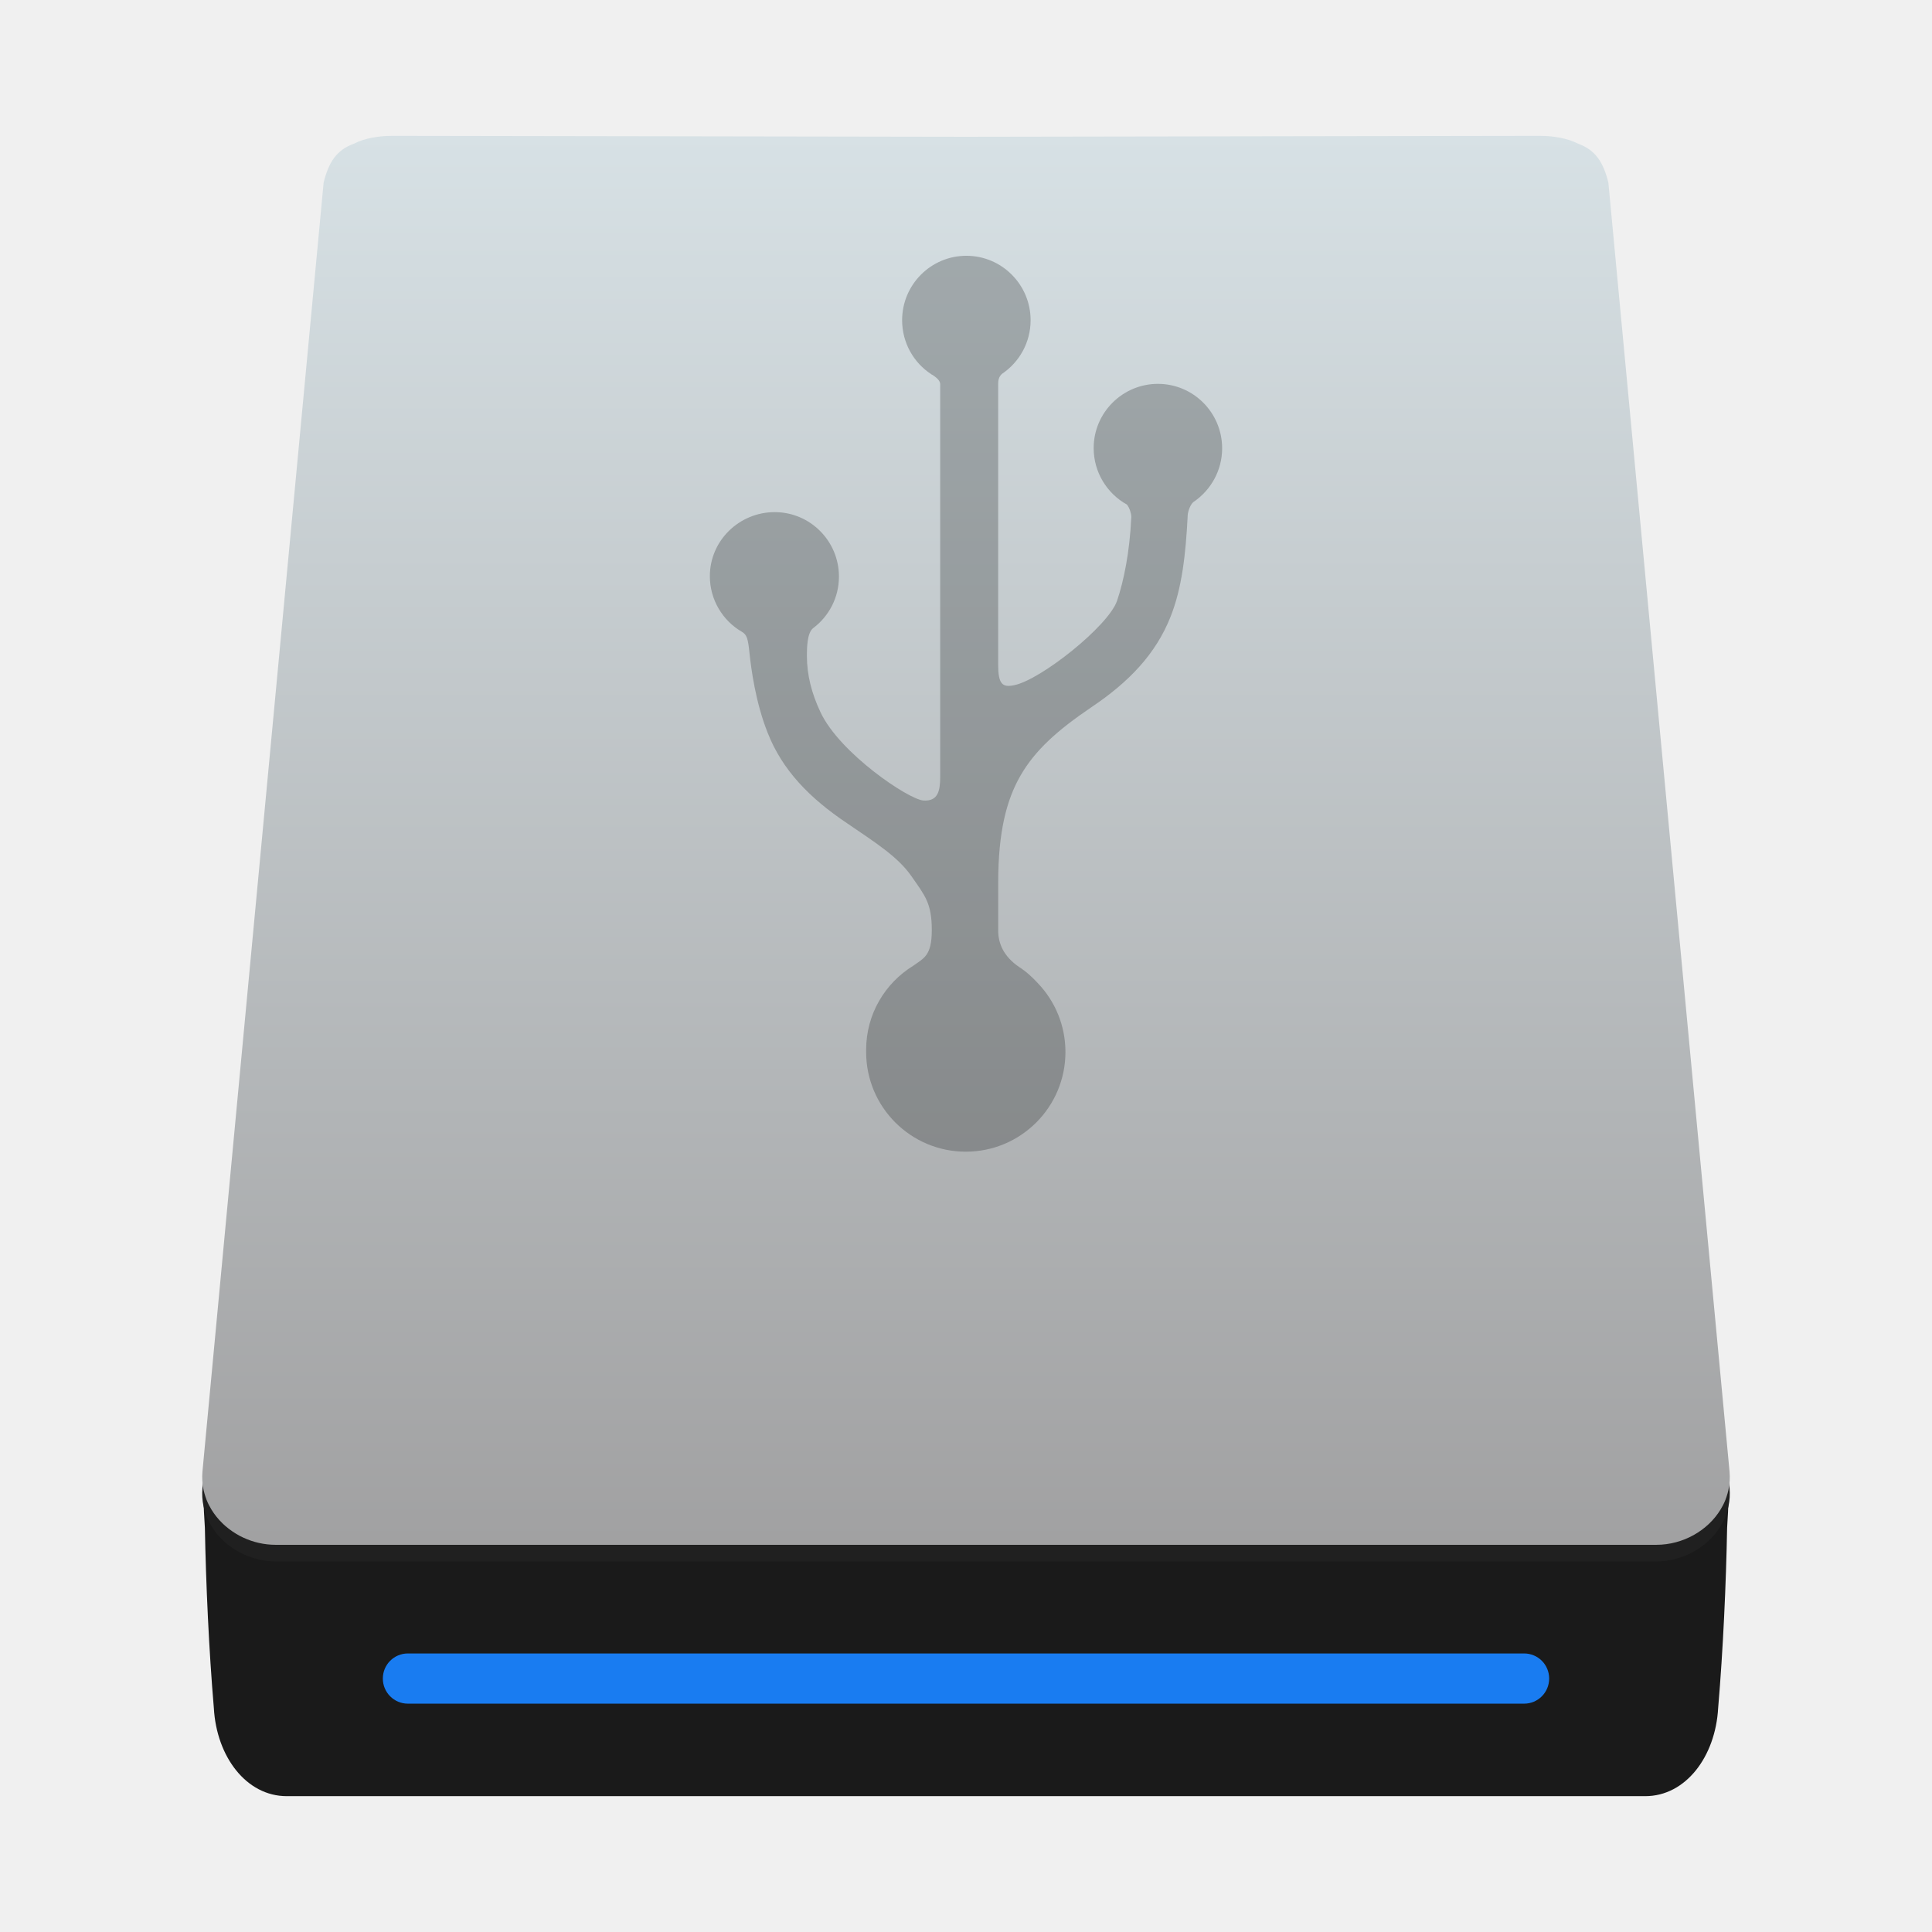
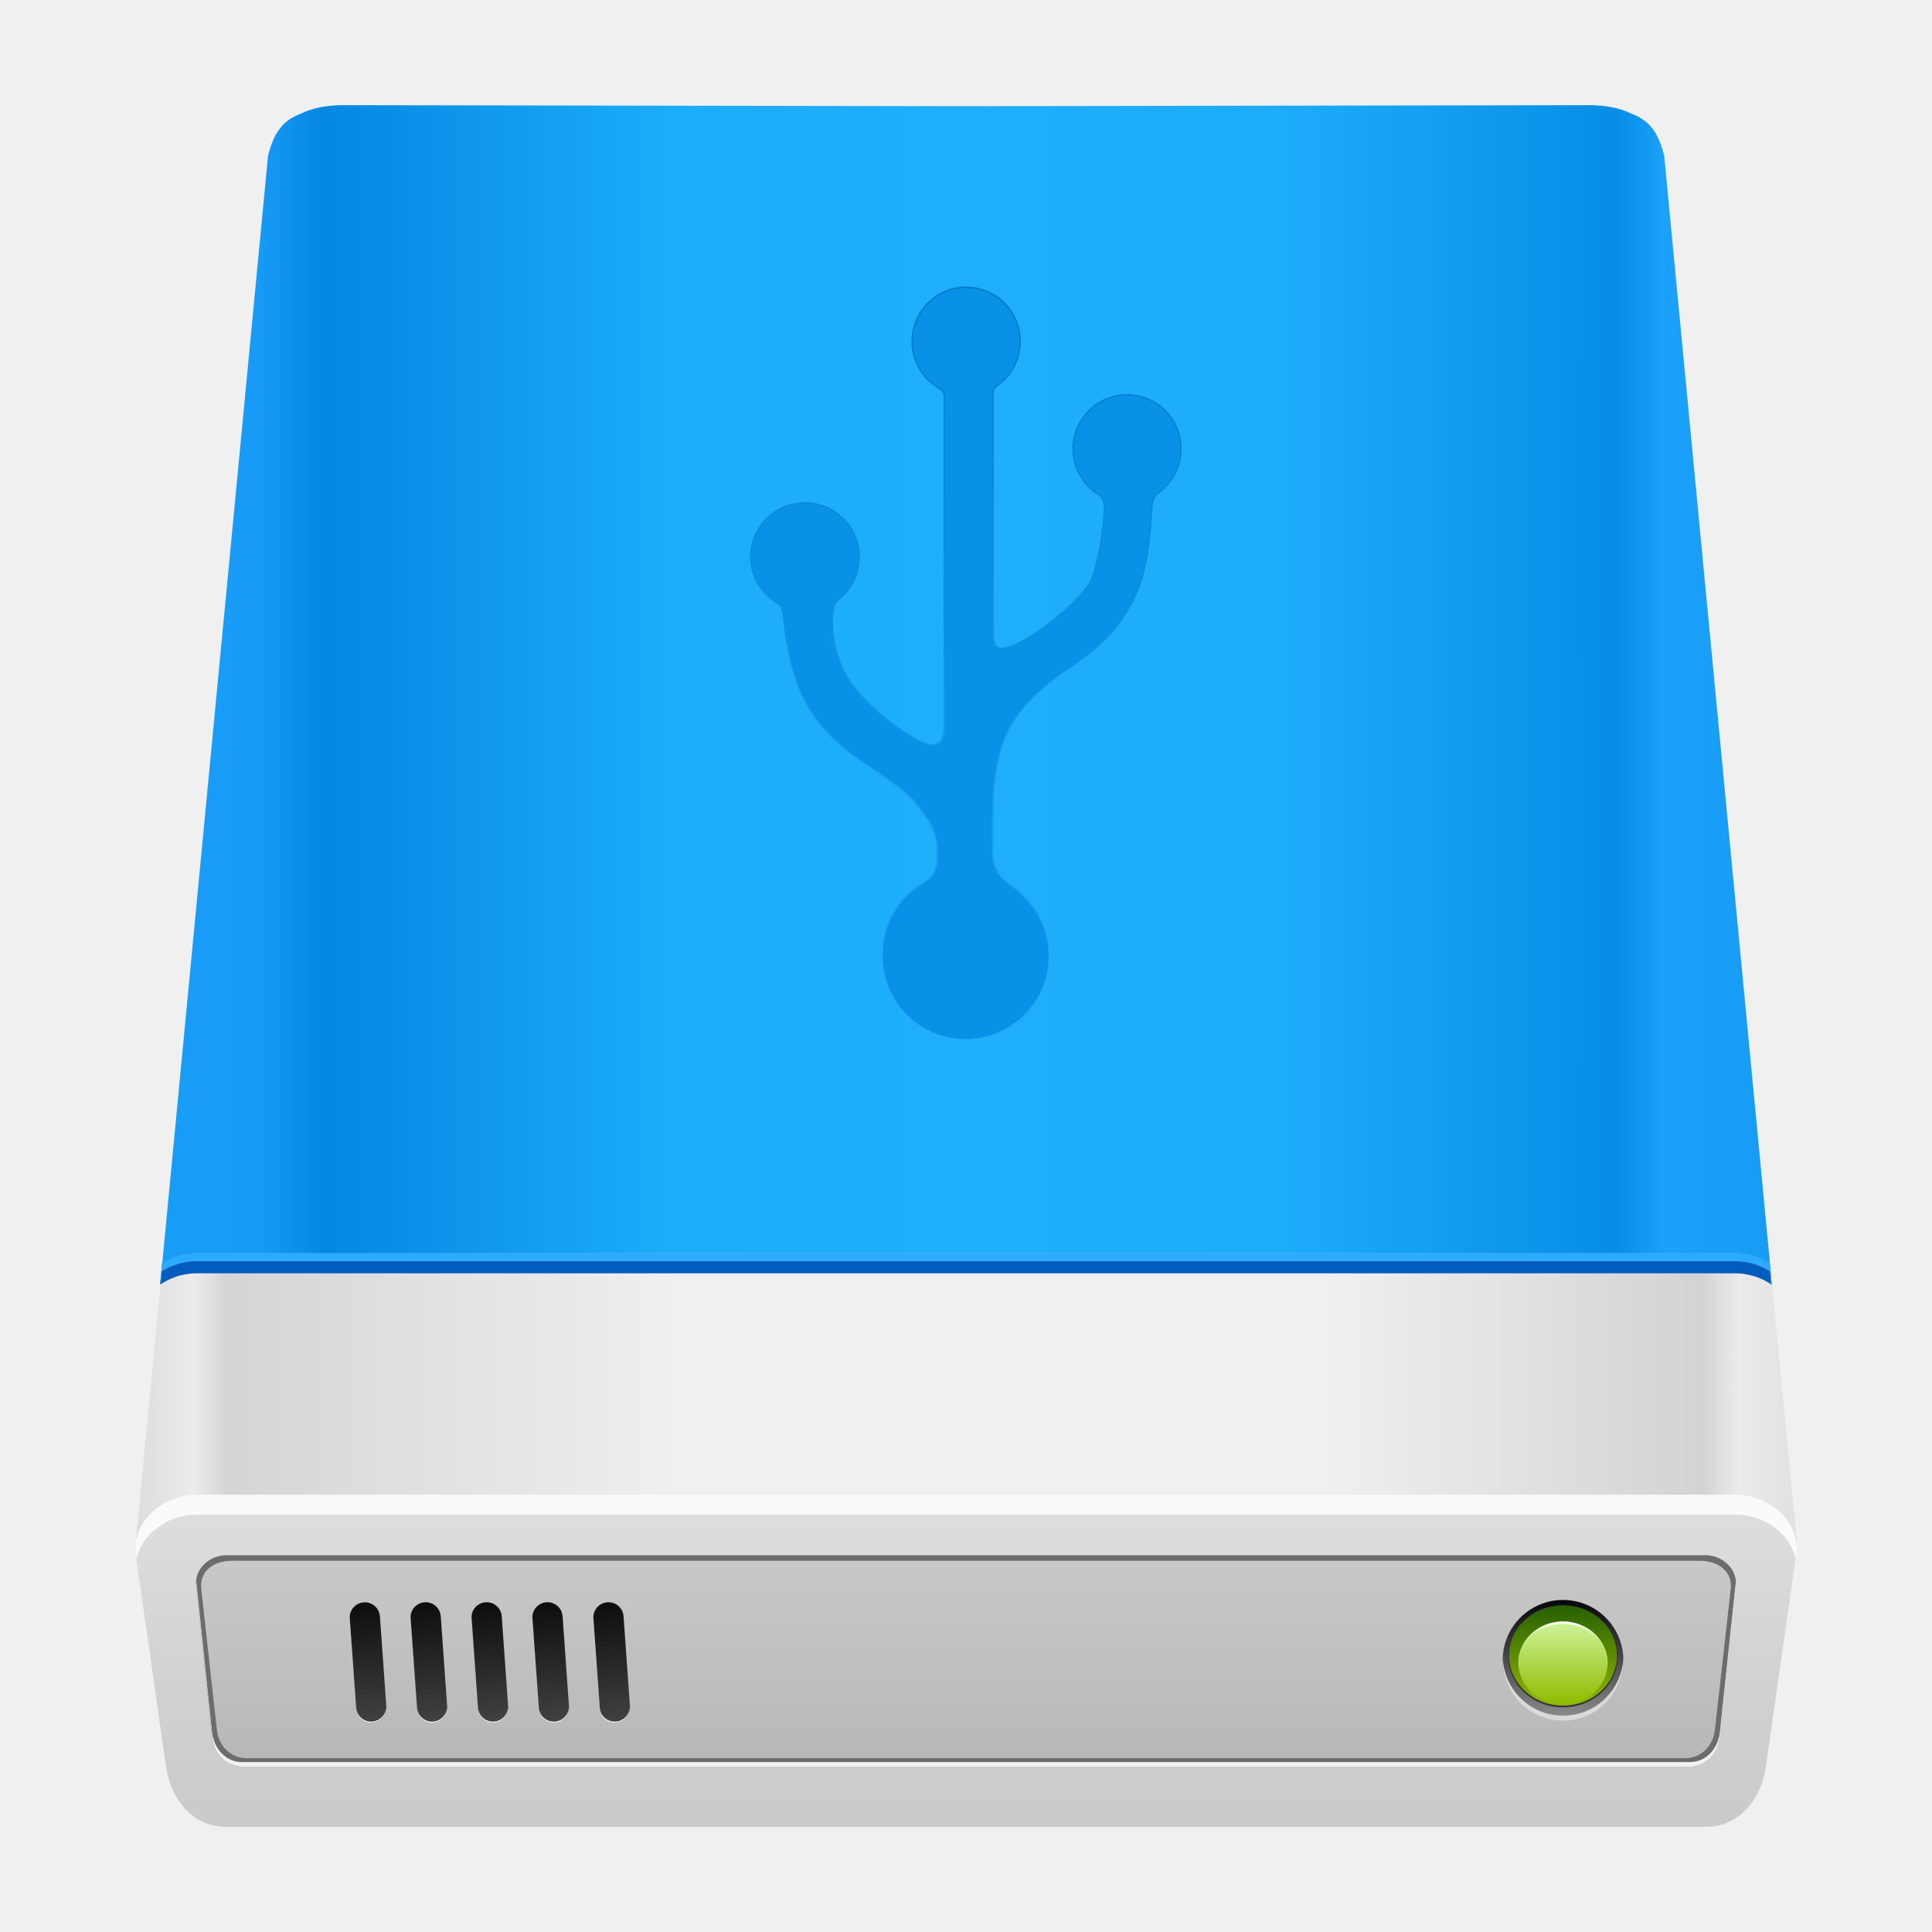
- <svg xmlns="http://www.w3.org/2000/svg" xmlns:xlink="http://www.w3.org/1999/xlink" width="64" height="64" version="1.1" id="svg84">
-   <defs id="defs50">
-     <linearGradient id="linearGradient1238">
-       <stop style="stop-color:#d7e1e5;stop-opacity:1" offset="0" id="stop1234" />
-       <stop style="stop-color:#a1a1a2;stop-opacity:1" offset="1" id="stop1236" />
+ <svg xmlns="http://www.w3.org/2000/svg" xmlns:xlink="http://www.w3.org/1999/xlink" width="64" height="64" version="1.1" viewBox="0 0 16.933 16.933">
+   <defs>
+     <linearGradient id="linearGradient122580" x1="-253" x2="-198" y1="58.33" y2="58.33" gradientTransform="matrix(.26459 0 0 .26459 91.739 4.8853)" gradientUnits="userSpaceOnUse">
+       <stop stop-color="#ddd" offset="0" />
+       <stop stop-color="#ebebeb" offset=".035" />
+       <stop stop-color="#d5d5d5" offset=".055" />
+       <stop stop-color="#f0f0f0" offset=".331" />
+       <stop stop-color="#f0f0f0" offset=".506" />
+       <stop stop-color="#f0f0f0" offset=".715" />
+       <stop stop-color="#d3d3d3" offset=".944" />
+       <stop stop-color="#ebebeb" offset=".965" />
+       <stop stop-color="#e1e1e1" offset="1" />
    </linearGradient>
-     <linearGradient id="g" x1="10.094" x2="122.72" y1="107.36" y2="107.36" gradientTransform="matrix(0.24842,0,0,0.24428,433.38,517.17)" gradientUnits="userSpaceOnUse">
-       <stop stop-color="#1a1a1a" offset="0" id="stop2" />
-       <stop stop-color="#2c2c2e" offset=".111" id="stop4" />
-       <stop stop-color="#2b2b2d" offset=".29" id="stop6" />
-       <stop stop-color="#2a2b2d" offset=".512" id="stop8" />
-       <stop stop-color="#2b2b2d" offset=".752" id="stop10" />
-       <stop stop-color="#323232" offset=".897" id="stop12" />
-       <stop stop-color="#171717" offset="1" id="stop14" />
+     <linearGradient id="linearGradient158037" x1="-252.13" x2="-198.87" y1="33.15" y2="33.15" gradientTransform="matrix(.26459 0 0 .26459 91.739 4.8853)" gradientUnits="userSpaceOnUse">
+       <stop stop-color="#189df7" offset="0" />
+       <stop stop-color="#189bf7" offset=".06" />
+       <stop stop-color="#0587e4" offset=".1" />
+       <stop stop-color="#1cadfa" offset=".319" />
+       <stop stop-color="#1eaefb" offset=".506" />
+       <stop stop-color="#1dacfa" offset=".695" />
+       <stop stop-color="#068ee7" offset=".905" />
+       <stop stop-color="#1ba1f9" offset=".934" />
+       <stop stop-color="#169cf5" offset="1" />
    </linearGradient>
-     <linearGradient id="a" x1="449.43" x2="449.55" y1="540.75" y2="518.41" gradientUnits="userSpaceOnUse" gradientTransform="matrix(1.347886,1.3181e-5,4.7105e-5,1.348193,-483.9894,-685.1228)">
-       <stop stop-color="#bec1c7" offset="0" id="stop17" />
-       <stop stop-color="#dddfe2" offset="1" id="stop19" />
+     <linearGradient id="linearGradient3986" x1="-59.557" x2="-59.557" y1="15.884" y2="18.79" gradientTransform="translate(91.739 4.8853)" gradientUnits="userSpaceOnUse">
+       <stop stop-color="#dfdfdf" offset="0" />
+       <stop stop-color="#d2d2d2" offset=".532" />
+       <stop stop-color="#cacaca" offset="1" />
    </linearGradient>
-     <linearGradient id="f" x1="451.02" x2="451.02" y1="544.15" y2="543.09" gradientTransform="matrix(0.6812215,0,0,1.348193,-184.1271,-685.0667)" gradientUnits="userSpaceOnUse">
-       <stop stop-color="#197cf1" offset="0" id="stop22" />
-       <stop stop-color="#20bcfa" offset="1" id="stop24" />
+     <linearGradient id="linearGradient12298" x1="-58.757" x2="-58.757" y1="16.466" y2="18.206" gradientTransform="matrix(1 0 0 .98695 91.739 5.1004)" gradientUnits="userSpaceOnUse">
+       <stop stop-color="#c8c8c8" offset="0" />
+       <stop stop-color="#b8b8b8" offset="1" />
    </linearGradient>
-     <linearGradient id="d" x1="467.17" x2="467.17" y1="546.85" y2="544.72" gradientTransform="matrix(1.347886,0,0,1.348193,-492.9951,-687.8443)" gradientUnits="userSpaceOnUse">
-       <stop stop-color="#040404" offset="0" id="stop27" />
-       <stop stop-color="#121212" stop-opacity=".908" offset="1" id="stop29" />
+     <linearGradient id="linearGradient988" x1="-61.911" x2="-61.911" y1="14.023" y2="15.081" gradientTransform="translate(87.232 9.5276)" gradientUnits="userSpaceOnUse" xlink:href="#linearGradient24279" />
+     <linearGradient id="linearGradient24279">
+       <stop stop-color="#0d0d0d" offset="0" />
+       <stop stop-color="#414141" offset="1" />
    </linearGradient>
-     <filter id="c" x="-.036" y="-.036" width="1.072" height="1.072" color-interpolation-filters="sRGB">
-       <feGaussianBlur stdDeviation="0.42" id="feGaussianBlur32" />
-     </filter>
-     <linearGradient id="b" x1="399.57" x2="399.57" y1="545.8" y2="517.8" gradientTransform="matrix(2.1429 0 0 2.1429 -826.34 -1107.5)" gradientUnits="userSpaceOnUse">
-       <stop stop-color="#3889e9" offset="0" id="stop35" />
-       <stop stop-color="#5ea5fb" offset="1" id="stop37" />
+     <linearGradient id="linearGradient990" x1="-61.911" x2="-61.911" y1="14.023" y2="15.081" gradientTransform="translate(87.764 9.5655)" gradientUnits="userSpaceOnUse" xlink:href="#linearGradient24279" />
+     <linearGradient id="linearGradient992" x1="-61.911" x2="-61.911" y1="14.023" y2="15.081" gradientTransform="translate(88.297 9.6035)" gradientUnits="userSpaceOnUse" xlink:href="#linearGradient24279" />
+     <linearGradient id="linearGradient994" x1="-61.911" x2="-61.911" y1="14.023" y2="15.081" gradientTransform="translate(88.829 9.6414)" gradientUnits="userSpaceOnUse" xlink:href="#linearGradient24279" />
+     <linearGradient id="linearGradient24281" x1="-61.911" x2="-61.911" y1="14.023" y2="15.081" gradientTransform="translate(89.362 9.6793)" gradientUnits="userSpaceOnUse" xlink:href="#linearGradient24279" />
+     <linearGradient id="linearGradient45238" x1="-55.576" x2="-55.576" y1="13.942" y2="14.996" gradientTransform="translate(92.883 7.7392)" gradientUnits="userSpaceOnUse">
+       <stop stop-color="#070509" offset="0" />
+       <stop stop-color="#8e8e8e" offset="1" />
    </linearGradient>
-     <linearGradient id="e" x1="519.2" x2="519.2" y1="1024.8" y2="4.8" gradientTransform="matrix(0.063584,0,0,0.063582,89.85291,-0.58139)" gradientUnits="userSpaceOnUse">
-       <stop stop-color="#646464" offset="0" id="stop40" />
-       <stop stop-color="#414141" offset=".02" id="stop42" />
-       <stop stop-color="#1e1e1e" offset="1" id="stop44" />
+     <linearGradient id="linearGradient59949" x1="-55.566" x2="-55.566" y1="13.99" y2="14.865" gradientTransform="translate(92.883 7.7392)" gradientUnits="userSpaceOnUse">
+       <stop stop-color="#276000" offset="0" />
+       <stop stop-color="#90b800" offset="1" />
    </linearGradient>
-     <filter id="h" x="-.06" y="-.06" width="1.119" height="1.121" color-interpolation-filters="sRGB">
-       <feGaussianBlur stdDeviation="0.795" id="feGaussianBlur47" />
-     </filter>
-     <radialGradient id="a-3" cx="502.62" cy="372.05" r="74.884" gradientTransform="matrix(0.3391653,0,0,0.08487951,-138.4707,23.0841)" gradientUnits="userSpaceOnUse" xlink:href="#e">
-       <stop stop-color="#dfe5e8" offset="0" id="stop913" />
-       <stop stop-color="#c3cacc" offset="1" id="stop915" />
-     </radialGradient>
-     <linearGradient id="b-6" x1="500.55" x2="504.38" y1="216.14" y2="349.1" gradientTransform="matrix(0.3598779,0,0,0.3613273,-148.8782,-76.02495)" gradientUnits="userSpaceOnUse">
-       <stop stop-color="#d7e1e5" offset="0" id="stop918" />
-       <stop stop-color="#a1a1a2" offset="1" id="stop920" />
+     <linearGradient id="linearGradient69044" x1="-55.566" x2="-55.566" y1="13.99" y2="14.865" gradientTransform="matrix(.82719 0 0 .82719 83.278 10.298)" gradientUnits="userSpaceOnUse">
+       <stop stop-color="#cef59a" offset="0" />
+       <stop stop-color="#91ba00" offset="1" />
    </linearGradient>
-     <linearGradient id="d-7" x1="63.721" x2="64.939" y1="168.65" y2="249.61" gradientTransform="matrix(0.4797431,0,0,0.4816753,-68.02493,-78.7706)" gradientUnits="userSpaceOnUse">
-       <stop stop-color="#fff" offset="0" id="stop923" />
-       <stop stop-color="#e5e5e6" offset="1" id="stop925" />
+     <linearGradient id="linearGradient106117" x1="-55.566" x2="-55.566" y1="13.99" y2="14.223" gradientTransform="matrix(.8272 0 0 .8272 83.278 10.298)" gradientUnits="userSpaceOnUse">
+       <stop stop-color="#fff" offset="0" />
+       <stop stop-color="#bee571" offset="1" />
    </linearGradient>
-     <linearGradient id="c-5" x1="-17.94" x2="-17.94" y1="351.1" y2="361.98" gradientTransform="matrix(0.3210461,0,0,0.1507591,35.87374,2.128602)" gradientUnits="userSpaceOnUse" xlink:href="#f">
-       <stop stop-color="#4c4c4c" offset="0" id="stop928" />
-       <stop stop-color="#828282" offset="1" id="stop930" />
+     <linearGradient id="linearGradient199209" x1="-28.818" x2="-28.818" y1="5.055" y2="13.503" gradientTransform="matrix(.78693 0 0 .78693 56.638 6.1826)" gradientUnits="userSpaceOnUse">
+       <stop stop-color="#0079c7" offset="0" />
+       <stop stop-color="#27acfe" offset="1" />
    </linearGradient>
-     <filter id="e-3" x="-.037" y="-.158" width="1.074" height="1.315" color-interpolation-filters="sRGB">
-       <feGaussianBlur stdDeviation="0.471" id="feGaussianBlur933" />
-     </filter>
-     <linearGradient xlink:href="#linearGradient1238" id="linearGradient1240" x1="28.406" y1="4.44" x2="28.406" y2="51.07" gradientUnits="userSpaceOnUse" />
-     <linearGradient xlink:href="#g" id="linearGradient1252" x1="6.742" y1="53.542" x2="57.258" y2="53.542" gradientUnits="userSpaceOnUse" />
-     <linearGradient xlink:href="#f" id="linearGradient1350" x1="30.14" y1="56.527" x2="30.14" y2="54.734" gradientUnits="userSpaceOnUse" />
  </defs>
-   <g transform="matrix(.99997 0 0 .99997 -471.89 -498.15)" stroke-width="1.317" id="g60">
-     <g transform="matrix(1.1125,0,0,1.1125,-46.055,-58.718)" id="g58" />
+   <g transform="translate(-23.608 -7.6592)">
+     <g stroke-width="1.019">
+       <path d="m39.139 18.919c-7e-3 -0.005-0.014-0.009-0.021-0.014-0.013-0.008-0.026-0.015-0.039-0.022-0.013-0.007-0.027-0.013-0.04-0.019-0.014-0.006-0.028-0.011-0.042-0.016-0.014-0.005-0.029-0.009-0.043-0.012-0.015-0.004-0.03-0.007-0.044-0.009s-0.03-0.004-0.045-0.006c-0.015-0.001-0.03-0.002-0.045-0.002h-13.486c-0.015 0-0.031 7.94e-4 -0.046 0.002-0.015 0.001-0.03 0.003-0.045 0.006s-0.03 0.006-0.044 0.009c-0.015 0.004-0.029 0.008-0.043 0.012-0.014 0.005-0.029 0.01-0.042 0.016-0.014 0.006-0.027 0.012-0.04 0.019-0.013 0.007-0.026 0.014-0.039 0.022-0.007 0.005-0.014 0.01-0.021 0.014l-0.21 2.2c-0.006 0.06-0.002 0.119 0.01 0.175 0.005 0.022 0.011 0.044 0.018 0.066 0.004 0.011 0.007 0.022 0.011 0.032 0.013 0.031 0.028 0.062 0.045 0.09 0.029 0.048 0.065 0.092 0.105 0.132 0.008 0.008 0.016 0.016 0.025 0.023 0.043 0.038 0.091 0.07 0.142 0.097 0.01 0.005 0.02 0.011 0.031 0.015 0.095 0.044 0.2 0.069 0.309 0.069h13.154c0.253 0 0.489-0.135 0.612-0.337 0.017-0.029 0.033-0.059 0.045-0.09 0.004-0.01 0.008-0.021 0.012-0.032 0.007-0.021 0.013-0.043 0.018-0.066 0.012-0.056 0.015-0.114 0.01-0.175z" fill="url(#linearGradient122580)" />
+       <path d="m39.12 18.732c-0.014-0.009-0.028-0.017-0.042-0.024-0.016-0.008-0.032-0.015-0.049-0.022-0.017-0.007-0.034-0.013-0.051-0.018-0.017-0.005-0.034-0.009-0.052-0.013-0.018-0.004-0.036-0.006-0.054-0.008-0.018-0.002-0.036-0.003-0.054-0.003h-13.487c-0.018 0-0.036 7.68e-4 -0.054 0.003-0.018 0.002-0.036 0.005-0.054 0.008-0.018 0.004-0.035 0.008-0.052 0.013-0.017 0.005-0.035 0.011-0.051 0.018-0.017 0.007-0.033 0.014-0.049 0.022-0.014 0.007-0.028 0.016-0.042 0.024l-0.018 0.187c0.007-0.005 0.014-0.01 0.021-0.014 0.013-0.008 0.026-0.015 0.039-0.022 0.013-0.007 0.027-0.013 0.04-0.019 0.014-0.006 0.028-0.011 0.042-0.016 0.014-0.005 0.028-0.009 0.043-0.012s0.03-0.007 0.044-0.009c0.015-0.003 0.03-0.004 0.045-0.006s0.031-0.002 0.046-0.002h13.486c0.015 0 0.03 7.94e-4 0.045 0.002 0.015 0.001 0.03 0.003 0.045 0.006s0.03 0.006 0.044 0.009c0.015 0.004 0.029 0.008 0.043 0.012 0.014 0.005 0.028 0.01 0.042 0.016 0.014 0.006 0.027 0.012 0.04 0.019 0.013 0.007 0.026 0.014 0.039 0.022 0.007 0.004 0.014 0.009 0.021 0.014z" fill="#015cbe" />
+       <path d="m26.619 8.581c-0.146-2.58e-4 -0.273 0.024-0.376 0.075-0.167 0.062-0.238 0.179-0.286 0.369l-0.927 9.707c0.014-0.009 0.028-0.017 0.042-0.024 0.016-0.008 0.032-0.015 0.049-0.022 0.017-0.007 0.034-0.013 0.051-0.018 0.017-0.005 0.034-0.009 0.052-0.013 0.018-0.004 0.036-0.006 0.054-0.008 0.018-0.002 0.036-0.003 0.054-0.003h13.487c0.018 0 0.036 7.69e-4 0.054 0.003 0.018 0.002 0.036 0.005 0.054 0.008 0.018 0.004 0.035 0.008 0.052 0.013 0.017 0.005 0.035 0.011 0.051 0.018 0.017 0.007 0.033 0.014 0.049 0.022 0.014 0.007 0.028 0.016 0.042 0.024l-0.927-9.707c-0.048-0.19-0.119-0.307-0.286-0.369-0.103-0.051-0.229-0.075-0.376-0.075l-5.457 0.009z" fill="url(#linearGradient158037)" />
+     </g>
+     <g stroke-linecap="round" stroke-linejoin="round">
+       <path d="m25.328 20.761h13.493c0.293 0 0.571 0.239 0.529 0.529l-0.265 1.852c-0.041 0.29-0.236 0.529-0.529 0.529h-12.964c-0.293 0-0.488-0.239-0.529-0.529l-0.265-1.852c-0.041-0.29 0.236-0.529 0.529-0.529z" color="#000000" fill="url(#linearGradient3986)" stroke-width=".053" style="-inkscape-stroke:none" />
+       <path d="m25.592 21.29h12.964c0.147 0 0.28 0.119 0.265 0.265l-0.14 1.323c-0.015 0.146-0.118 0.265-0.265 0.265h-12.686c-0.147 0-0.249-0.119-0.265-0.265l-0.138-1.323c-0.015-0.146 0.118-0.265 0.265-0.265z" color="#000000" fill="#6c6c6c" stroke-width=".041" style="-inkscape-stroke:none" />
+       <path d="m25.328 20.76c-0.293 0-0.571 0.239-0.529 0.529l0.005 0.035c0.047-0.223 0.28-0.39 0.524-0.39h13.494c0.244 0 0.477 0.166 0.524 0.39l0.005-0.035c0.041-0.29-0.236-0.529-0.529-0.529z" color="#000000" fill="#fafafa" stroke-width=".053" style="-inkscape-stroke:none" />
+       <path d="m25.635 21.339h12.879c0.146 0 0.281 0.089 0.263 0.247l-0.139 1.236c-0.015 0.136-0.117 0.247-0.263 0.247h-12.603c-0.146 0-0.248-0.111-0.263-0.247l-0.137-1.236c-0.018-0.163 0.117-0.247 0.263-0.247z" color="#000000" fill="url(#linearGradient12298)" stroke-width=".039" style="-inkscape-stroke:none" />
+       <path d="m25.328 21.515c-0.001 0.013-0.001 0.026 0 0.04l0.138 1.323c0.015 0.146 0.118 0.265 0.265 0.265h12.686c0.147 0 0.249-0.119 0.265-0.265l0.141-1.323c0.001-0.014 0.001-0.027 0-0.04l-0.141 1.323c-0.015 0.146-0.118 0.265-0.265 0.265h-12.686c-0.147 0-0.249-0.119-0.265-0.265z" color="#000000" fill="#f0f0f0" stroke-width=".041" style="-inkscape-stroke:none" />
+       <g stroke-width=".053">
+         <rect transform="rotate(-4.0717)" x="25.055" y="23.551" width=".265" height="1.058" ry=".132" fill="url(#linearGradient988)" />
+         <path d="m26.672 21.833c-3.7e-5 0.004-2.62e-4 0.007 0 0.011l0.057 0.792c0.005 0.073 0.068 0.128 0.141 0.122 0.072-0.005 0.126-0.065 0.123-0.136-3e-3 0.066-0.055 0.121-0.123 0.126-0.073 0.005-0.136-0.05-0.141-0.123z" fill="#f0f0f0" />
+         <rect transform="rotate(-4.0717)" x="25.587" y="23.588" width=".265" height="1.058" ry=".132" fill="url(#linearGradient990)" />
+         <path d="m27.206 21.833c-3.7e-5 0.004-2.62e-4 0.007 0 0.011l0.057 0.792c0.005 0.073 0.068 0.128 0.141 0.122 0.072-0.005 0.126-0.065 0.123-0.136-3e-3 0.066-0.055 0.121-0.123 0.126-0.073 0.005-0.136-0.05-0.141-0.123z" fill="#f0f0f0" />
+         <rect transform="rotate(-4.0717)" x="26.12" y="23.626" width=".265" height="1.058" ry=".132" fill="url(#linearGradient992)" />
+         <path d="m27.74 21.833c-3.7e-5 0.004-2.62e-4 0.007 0 0.011l0.057 0.792c0.005 0.073 0.068 0.128 0.141 0.122 0.072-0.005 0.126-0.065 0.123-0.136-3e-3 0.066-0.055 0.121-0.123 0.126-0.073 0.005-0.136-0.05-0.141-0.123z" fill="#f0f0f0" />
+         <rect transform="rotate(-4.0717)" x="26.652" y="23.664" width=".265" height="1.058" ry=".132" fill="url(#linearGradient994)" />
+         <path d="m28.273 21.833c-3.7e-5 0.004-2.62e-4 0.007 0 0.011l0.057 0.792c0.005 0.073 0.068 0.128 0.141 0.122 0.072-0.005 0.126-0.065 0.123-0.136-3e-3 0.066-0.055 0.121-0.123 0.126-0.073 0.005-0.136-0.05-0.141-0.123z" fill="#f0f0f0" />
+         <rect transform="rotate(-4.0717)" x="27.185" y="23.702" width=".265" height="1.058" ry=".132" fill="url(#linearGradient24281)" />
+         <path d="m28.807 21.833c-3.7e-5 0.004-2.62e-4 0.007 0 0.011l0.057 0.792c0.005 0.073 0.068 0.128 0.141 0.122 0.072-0.005 0.126-0.065 0.123-0.136-3e-3 0.066-0.055 0.121-0.123 0.126-0.073 0.005-0.136-0.05-0.141-0.123z" fill="#f0f0f0" />
+       </g>
+       <circle cx="37.307" cy="22.211" r=".529" fill="url(#linearGradient45238)" stroke-width=".06" />
+       <path d="m37.836 22.184a0.529 0.529 0 0 1-0.529 0.512 0.529 0.529 0 0 1-0.528-0.507 0.529 0.529 0 0 0-0.001 0.023 0.529 0.529 0 0 0 0.529 0.529 0.529 0.529 0 0 0 0.529-0.529 0.529 0.529 0 0 0-5.29e-4 -0.027z" fill="#d9d9d9" stroke-width=".06" />
+       <ellipse cx="37.307" cy="22.176" rx=".481" ry=".447" fill="#33323a" stroke-width=".052" />
+       <ellipse cx="37.307" cy="22.169" rx=".473" ry=".439" fill="url(#linearGradient59949)" stroke-width=".051" />
+       <ellipse cx="37.307" cy="22.234" rx=".391" ry=".363" fill="url(#linearGradient69044)" stroke-width=".042" />
+       <path d="m37.307 21.871a0.391 0.363 0 0 0-0.391 0.363 0.391 0.363 0 0 0 0.007 0.069 0.387 0.36 0 0 1-0.004-0.051 0.387 0.36 0 0 1 0.387-0.36 0.387 0.36 0 0 1 0.388 0.36 0.387 0.36 0 0 1-0.004 0.048 0.391 0.363 0 0 0 0.007-0.066 0.391 0.363 0 0 0-0.391-0.363z" fill="url(#linearGradient106117)" stroke-width=".042" />
+     </g>
+     <path d="m25.33 18.644c-0.018 0-0.036 7.68e-4 -0.054 0.003-0.018 0.002-0.036 0.005-0.054 0.008-0.018 0.004-0.035 0.008-0.052 0.013-0.017 0.005-0.035 0.011-0.051 0.018-0.017 0.007-0.033 0.014-0.049 0.022-0.014 0.007-0.028 0.016-0.042 0.024l-0.018 0.187c0.002-0.002 0.005-3e-3 0.007-0.005l0.011-0.113c0.014-0.009 0.028-0.017 0.042-0.024 0.016-0.008 0.032-0.016 0.049-0.022 0.017-0.007 0.034-0.013 0.051-0.018s0.034-0.009 0.052-0.013c0.018-0.004 0.036-0.006 0.054-0.008 0.018-0.002 0.036-0.003 0.054-0.003h13.487c0.018 0 0.036 7.94e-4 0.054 0.003 0.018 0.002 0.036 0.005 0.054 0.008 0.018 0.004 0.035 0.008 0.052 0.013 0.017 0.005 0.035 0.011 0.051 0.018 0.017 0.007 0.033 0.014 0.049 0.022 0.014 0.007 0.028 0.016 0.042 0.024l0.011 0.113c0.002 0.002 0.005 3e-3 0.007 0.005l-0.018-0.187c-0.014-0.009-0.028-0.017-0.042-0.024-0.016-0.008-0.032-0.015-0.049-0.022-0.017-0.007-0.034-0.013-0.051-0.018-0.017-0.005-0.034-0.009-0.052-0.013-0.018-0.004-0.036-0.006-0.054-0.008-0.018-0.002-0.036-0.003-0.054-0.003z" fill="#2cabfc" stroke-width="1.019" />
+     <path d="m33.959 11.594c0-0.262-0.212-0.474-0.473-0.474s-0.473 0.212-0.473 0.473c0 0.178 0.099 0.334 0.244 0.415 0.019 0.022 0.032 0.066 0.032 0.088v0.006c-0.012 0.259-0.056 0.47-0.105 0.614-0.063 0.186-0.563 0.583-0.758 0.621-0.085 0.018-0.116-0.009-0.116-0.15v-2.067c0-0.022 0.003-0.052 0.028-0.074 0.127-0.085 0.211-0.23 0.211-0.395 0-0.262-0.212-0.474-0.473-0.474s-0.473 0.212-0.473 0.474c0 0.166 0.085 0.314 0.215 0.398l0.002 0.002c0.002 0.002 0.003 0.002 0.006 0.003 0.003 0.002 0.006 0.003 0.009 0.006 0.034 0.022 0.049 0.044 0.049 0.062v2.891c0 0.103-0.016 0.181-0.124 0.174-0.107-0.007-0.614-0.346-0.757-0.649-0.066-0.14-0.1-0.277-0.1-0.412v-0.007c0-0.046 0-0.166 0.047-0.2 0.115-0.087 0.188-0.224 0.188-0.378 0-0.262-0.212-0.474-0.473-0.474s-0.477 0.209-0.477 0.471c0 0.175 0.096 0.328 0.236 0.409 0.035 0.022 0.044 0.043 0.056 0.156 0.012 0.113 0.044 0.362 0.134 0.588 0.107 0.274 0.308 0.48 0.585 0.666 0.2 0.137 0.373 0.244 0.473 0.389 0.1 0.144 0.15 0.199 0.15 0.398 0 0.188-0.059 0.206-0.137 0.262-0.208 0.128-0.346 0.356-0.346 0.618v0.016c0 0.405 0.328 0.733 0.733 0.733s0.733-0.328 0.733-0.733c0-0.196-0.077-0.374-0.202-0.505-0.043-0.047-0.088-0.088-0.141-0.122-0.11-0.077-0.152-0.169-0.152-0.267v-0.355c0-0.37 0.06-0.605 0.163-0.785 0.107-0.187 0.269-0.333 0.521-0.504 0.277-0.186 0.474-0.392 0.583-0.666 0.084-0.212 0.112-0.456 0.127-0.75 0.002-0.027 0.021-0.085 0.049-0.1 0.122-0.085 0.205-0.228 0.205-0.39z" fill="#0892e7" stroke="url(#linearGradient199209)" stroke-width=".013" />
  </g>
-   <circle cx="32.017" cy="31.998" r="0" fill="url(#b)" stroke-width="1.571" id="circle82" />
-   <style type="text/css" id="style948">.st0{opacity:0.15;fill:#45413C;}
- 	.st1{fill:#FFE500;}
- 	.st2{fill:#EBCB00;}
- 	.st3{fill:none;stroke:#45413C;stroke-linecap:round;stroke-linejoin:round;stroke-miterlimit:10;}
- 	.st4{fill:#FFAA54;}
- 	.st5{fill:#FF8A14;}
- 	.st6{fill:#FFB0CA;stroke:#45413C;stroke-linecap:round;stroke-linejoin:round;stroke-miterlimit:10;}
- 	.st7{fill:#FF87AF;stroke:#45413C;stroke-linecap:round;stroke-linejoin:round;stroke-miterlimit:10;}
- 	.st8{fill:#FFCC99;}
- 	.st9{fill:#FFFFFF;}
- 	.st10{fill:#F0F0F0;}
- 	.st11{fill:#BF8256;}
- 	.st12{fill:#915E3A;}
- 	.st13{fill:#DEA47A;}
- 	.st14{fill:#F0D5A8;}
- 	.st15{fill:#DEBB7E;}
- 	.st16{fill:#F7E5C6;}
- 	.st17{fill:#FF8A14;stroke:#45413C;stroke-linecap:round;stroke-linejoin:round;stroke-miterlimit:10;}
- 	.st18{fill:#FFF5E3;}
- 	.st19{fill:#FFF48C;}
- 	.st20{fill:#FFFACF;}
- 	.st21{fill:#FFFCE5;}
- 	.st22{fill:#FF87AF;}
- 	.st23{fill:#FFB0CA;}
- 	.st24{fill:#FFE500;stroke:#45413C;stroke-linecap:round;stroke-linejoin:round;stroke-miterlimit:10;}
- 	.st25{fill:#9CEB60;stroke:#45413C;stroke-linecap:round;stroke-linejoin:round;stroke-miterlimit:10;}
- 	.st26{fill:#FFFACF;stroke:#45413C;stroke-linecap:round;stroke-linejoin:round;stroke-miterlimit:10;}
- 	.st27{fill:#00F5BC;stroke:#45413C;stroke-linecap:round;stroke-linejoin:round;stroke-miterlimit:10;}
- 	.st28{fill:#BF8256;stroke:#45413C;stroke-linecap:round;stroke-linejoin:round;stroke-miterlimit:10;}
- 	.st29{fill:#FFE3CF;stroke:#45413C;stroke-linecap:round;stroke-linejoin:round;stroke-miterlimit:10;}
- 	.st30{fill:#FF6242;}
- 	.st31{fill:#FF866E;}
- 	.st32{fill:none;stroke:#E04122;stroke-linecap:round;stroke-linejoin:round;stroke-miterlimit:10;}
- 	.st33{fill:#FFFEF2;stroke:#45413C;stroke-linecap:round;stroke-linejoin:round;stroke-miterlimit:10;}
- 	.st34{fill:#FF6242;stroke:#45413C;stroke-linecap:round;stroke-linejoin:round;stroke-miterlimit:10;}
- 	.st35{fill:#FFA694;}
- 	.st36{fill:#FFFFFF;stroke:#45413C;stroke-linecap:round;stroke-linejoin:round;stroke-miterlimit:10;}
- 	.st37{fill:#FFFEF2;}
- 	.st38{fill:#FF6196;}
- 	.st39{fill:#B89558;}
- 	.st40{fill:none;stroke:#915E3A;stroke-linecap:round;stroke-linejoin:round;stroke-miterlimit:10;}
- 	.st41{fill:#DEBB7E;stroke:#45413C;stroke-linecap:round;stroke-linejoin:round;stroke-miterlimit:10;}
- 	.st42{fill:#6DD627;stroke:#45413C;stroke-linecap:round;stroke-linejoin:round;stroke-miterlimit:10;}
- 	.st43{fill:#E5F8FF;}
- 	.st44{fill:#E8F4FA;}
- 	.st45{fill:#E8F4FA;stroke:#45413C;stroke-linecap:round;stroke-linejoin:round;stroke-miterlimit:10;}
- 	.st46{fill:#FFCCDD;}
- 	.st47{fill:#E5F8FF;stroke:#45413C;stroke-linecap:round;stroke-linejoin:round;stroke-miterlimit:10;}
- 	.st48{fill:#00B8F0;stroke:#45413C;stroke-linecap:round;stroke-linejoin:round;stroke-miterlimit:10;}
- 	.st49{fill:#00B8F0;}
- 	.st50{fill:#4ACFFF;}
- 	.st51{fill:#E04122;}
- 	.st52{fill:#E04122;stroke:#45413C;stroke-linecap:round;stroke-linejoin:round;stroke-miterlimit:10;}
- 	.st53{fill:#87898C;}
- 	.st54{fill:#BDBEC0;}
- 	.st55{fill:#656769;}
- 	.st56{fill:#525252;}
- 	.st57{fill:#FFF48C;stroke:#45413C;stroke-linecap:round;stroke-linejoin:round;stroke-miterlimit:10;}
- 	.st58{fill:#6DD627;}
- 	.st59{fill:#EB6D00;}
- 	.st60{fill:#46B000;}
- 	.st61{fill:#80DDFF;}
- 	.st62{fill:#DAEDF7;}
- 	.st63{fill:#BF8DF2;stroke:#45413C;stroke-linecap:round;stroke-linejoin:round;stroke-miterlimit:10;}
- 	.st64{fill:#9F5AE5;stroke:#45413C;stroke-linecap:round;stroke-linejoin:round;stroke-miterlimit:10;}
- 	.st65{fill:#C8FFA1;}
- 	.st66{fill:#E4FFD1;}
- 	.st67{fill:#9CEB60;}
- 	.st68{fill:#E5FEFF;}
- 	.st69{fill:#B8ECFF;}
- 	.st70{fill:#E0E0E0;stroke:#45413C;stroke-linecap:round;stroke-linejoin:round;stroke-miterlimit:10;}
- 	.st71{fill:#E0E0E0;}
- 	.st72{fill:none;stroke:#4F4B45;stroke-linejoin:round;stroke-miterlimit:10;}
- 	.st73{fill:none;stroke:#4F4B45;stroke-linecap:round;stroke-linejoin:round;stroke-miterlimit:10;}
- 	.st74{fill:#E0366F;stroke:#45413C;stroke-linecap:round;stroke-linejoin:round;stroke-miterlimit:10;}
- 	.st75{fill:none;stroke:#45413C;stroke-miterlimit:10;}
- 	.st76{fill:#FF866E;stroke:#45413C;stroke-linecap:round;stroke-linejoin:round;stroke-miterlimit:10;}
- 	.st77{fill:#45413C;stroke:#45413C;stroke-linecap:round;stroke-linejoin:round;stroke-miterlimit:10;}
- 	.st78{fill:#9F5AE5;}
- 	.st79{fill:#803EC2;}
- 	.st80{fill:#803EC2;stroke:#45413C;stroke-linecap:round;stroke-linejoin:round;stroke-miterlimit:10;}
- 	.st81{fill:#BF8DF2;}
- 	.st82{fill:#FFAA54;stroke:#45413C;stroke-linecap:round;stroke-linejoin:round;stroke-miterlimit:10;}
- 	.st83{fill:none;stroke:#45413C;stroke-linejoin:round;stroke-miterlimit:10;}
- 	.st84{fill:#FFCCDD;stroke:#45413C;stroke-linecap:round;stroke-linejoin:round;stroke-miterlimit:10;}
- 	.st85{fill:#FF6196;stroke:#45413C;stroke-linecap:round;stroke-linejoin:round;stroke-miterlimit:10;}
- 	.st86{fill:#FFE5EE;}
- 	.st87{fill:#F7E5C6;stroke:#45413C;stroke-linecap:round;stroke-linejoin:round;stroke-miterlimit:10;}
- 	.st88{fill:#E5FFF9;}
- 	.st89{fill:none;stroke:#45413C;stroke-width:1.006;stroke-linecap:round;stroke-linejoin:round;stroke-miterlimit:10;}
- 	.st90{fill:#4AEFF7;}
- 	.st91{fill:#A6FBFF;}
- 	.st92{fill:#E5FEFF;stroke:#45413C;stroke-linecap:round;stroke-linejoin:round;stroke-miterlimit:10;}
- 	.st93{fill:#46B000;stroke:#45413C;stroke-linecap:round;stroke-linejoin:round;stroke-miterlimit:10;}
- 	.st94{fill:#FFFFFF;stroke:#45413C;stroke-linejoin:round;stroke-miterlimit:10;}
- 	.st95{fill:#FFFFFF;stroke:#45413C;stroke-miterlimit:10;}
- 	.st96{fill:#009FD9;}
- 	.st97{fill:#00DFEB;}
- 	.st98{fill:#C0DCEB;stroke:#45413C;stroke-linecap:round;stroke-linejoin:round;stroke-miterlimit:10;}
- 	.st99{fill:#00DFEB;stroke:#45413C;stroke-linecap:round;stroke-linejoin:round;stroke-miterlimit:10;}
- 	.st100{fill:#FFE5EE;stroke:#45413C;stroke-linecap:round;stroke-linejoin:round;stroke-miterlimit:10;}
- 	.st101{fill:#8CA4B8;}
- 	.st102{fill:#ADC4D9;}
- 	.st103{fill:#656769;stroke:#45413C;stroke-linecap:round;stroke-linejoin:round;stroke-miterlimit:10;}
- 	.st104{fill:#F0F0F0;stroke:#45413C;stroke-linecap:round;stroke-linejoin:round;stroke-miterlimit:10;}
- 	.st105{fill:#C0DCEB;}
- 	.st106{fill:#45413C;}
- 	.st107{fill:#FFCABF;}
- 	.st108{fill:#87898C;stroke:#45413C;stroke-linecap:round;stroke-linejoin:round;stroke-miterlimit:10;}
- 	.st109{fill:#EBCB00;stroke:#45413C;stroke-linecap:round;stroke-linejoin:round;stroke-miterlimit:10;}</style>
-   <g transform="matrix(1.276636,0,0,1.276636,0.7233399,0.7220676)" id="g944">
-     <g transform="translate(1,1)" id="g942">
-       <g opacity="0.1" id="g940">
-         
-       </g>
-     </g>
-   </g>
-   <g transform="matrix(1.276636,0,0,1.276636,0.7233399,0.7220676)" id="g946">
-     
-   </g>
-   <path id="rect1242" style="fill:url(#linearGradient1252);fill-opacity:1.0;stroke-width:0.3;stroke-linecap:round;paint-order:stroke fill markers" d="M 7.553 47.584 C 6.67 47.737 6.691 49.176 6.787 50.613 C 6.822 52.478 6.919 54.641 7.084 56.582 C 7.174 58.195 8.161 59.5 9.498 59.5 L 54.502 59.5 C 55.839 59.5 56.826 58.195 56.916 56.582 C 57.081 54.641 57.178 52.478 57.213 50.613 C 57.309 49.176 57.33 47.738 56.447 47.584 L 11.094 47.584 L 7.553 47.584 z " />
-   <path id="rect1535" style="fill:#202020;fill-opacity:1;stroke-width:0.3;stroke-linecap:round;paint-order:stroke fill markers" d="M 13.023 5.049 C 12.515 5.048 12.074 5.132 11.717 5.311 C 11.135 5.527 10.888 5.933 10.721 6.594 L 6.707 49.289 C 6.687 49.499 6.701 49.702 6.742 49.896 C 6.759 49.974 6.78 50.051 6.805 50.125 C 6.817 50.162 6.829 50.2 6.844 50.236 C 6.887 50.345 6.941 50.45 7.002 50.551 C 7.103 50.718 7.227 50.872 7.369 51.01 C 7.398 51.037 7.425 51.064 7.455 51.09 C 7.604 51.221 7.771 51.334 7.949 51.428 C 7.985 51.446 8.02 51.465 8.057 51.482 C 8.386 51.636 8.753 51.723 9.131 51.723 L 54.869 51.723 C 55.75 51.723 56.572 51.253 56.998 50.551 C 57.059 50.45 57.113 50.345 57.156 50.236 C 57.171 50.2 57.183 50.162 57.195 50.125 C 57.22 50.051 57.242 49.974 57.258 49.896 C 57.299 49.702 57.313 49.499 57.293 49.289 L 53.279 6.594 C 53.112 5.933 52.865 5.527 52.283 5.311 C 51.926 5.132 51.485 5.048 50.977 5.049 L 32 5.08 L 13.023 5.049 z " />
-   <path id="rect1205" style="fill:url(#linearGradient1240);fill-opacity:1;stroke-width:0.3;stroke-linecap:round;paint-order:stroke fill markers" d="M 13.023 4.5 C 12.515 4.499 12.074 4.583 11.717 4.762 C 11.135 4.978 10.888 5.384 10.721 6.045 L 6.707 48.742 C 6.687 48.952 6.701 49.155 6.742 49.35 C 6.759 49.427 6.78 49.503 6.805 49.578 C 6.817 49.615 6.829 49.651 6.844 49.688 C 6.887 49.797 6.941 49.902 7.002 50.002 C 7.103 50.169 7.227 50.323 7.369 50.461 C 7.398 50.488 7.425 50.515 7.455 50.541 C 7.604 50.672 7.771 50.787 7.949 50.881 C 7.985 50.899 8.02 50.917 8.057 50.934 C 8.386 51.088 8.753 51.174 9.131 51.174 L 54.869 51.174 C 55.75 51.174 56.572 50.704 56.998 50.002 C 57.059 49.902 57.113 49.797 57.156 49.688 C 57.171 49.651 57.183 49.615 57.195 49.578 C 57.22 49.504 57.242 49.427 57.258 49.35 C 57.299 49.155 57.313 48.952 57.293 48.742 L 53.279 6.045 C 53.112 5.384 52.865 4.978 52.283 4.762 C 51.926 4.583 51.485 4.499 50.977 4.5 L 32 4.531 L 13.023 4.5 z " />
-   <path d="m 40.485,14.851 c 0,-1.18 -0.955,-2.135 -2.128,-2.135 -1.173,0 -2.128,0.955 -2.128,2.128 0,0.802 0.444,1.505 1.1,1.869 0.086,0.099 0.146,0.298 0.146,0.398 v 0.027 c -0.053,1.167 -0.252,2.115 -0.471,2.764 -0.285,0.835 -2.532,2.625 -3.414,2.797 -0.384,0.08 -0.524,-0.04 -0.524,-0.676 v -9.307 c 0,-0.099 0.013,-0.232 0.126,-0.331 0.57,-0.384 0.948,-1.034 0.948,-1.777 0,-1.18 -0.955,-2.135 -2.128,-2.135 -1.173,0 -2.128,0.955 -2.128,2.135 0,0.749 0.384,1.412 0.968,1.79 l 0.007,0.007 c 0.007,0.007 0.013,0.007 0.027,0.013 0.013,0.007 0.027,0.013 0.04,0.027 0.152,0.099 0.219,0.199 0.219,0.278 v 13.013 c 0,0.464 -0.073,0.815 -0.557,0.782 -0.484,-0.033 -2.764,-1.558 -3.407,-2.923 -0.298,-0.63 -0.451,-1.246 -0.451,-1.856 v -0.033 c 0,-0.206 0,-0.749 0.212,-0.902 0.517,-0.391 0.849,-1.008 0.849,-1.704 0,-1.18 -0.955,-2.135 -2.128,-2.135 -1.173,0 -2.148,0.941 -2.148,2.121 0,0.789 0.431,1.478 1.061,1.843 0.159,0.099 0.199,0.192 0.252,0.703 0.053,0.51 0.199,1.631 0.603,2.645 0.484,1.233 1.385,2.161 2.632,2.996 0.902,0.617 1.677,1.1 2.128,1.75 0.451,0.65 0.676,0.895 0.676,1.79 0,0.849 -0.265,0.928 -0.617,1.18 -0.935,0.577 -1.558,1.604 -1.558,2.784 v 0.073 c 0,1.823 1.478,3.301 3.301,3.301 1.823,0 3.301,-1.478 3.301,-3.301 0,-0.882 -0.345,-1.684 -0.908,-2.274 C 34.194,32.365 33.989,32.179 33.75,32.027 33.253,31.682 33.067,31.265 33.067,30.827 V 29.23 c 0,-1.664 0.272,-2.725 0.736,-3.533 0.484,-0.842 1.213,-1.498 2.347,-2.267 1.246,-0.835 2.135,-1.763 2.625,-2.996 0.378,-0.955 0.504,-2.055 0.57,-3.374 0.007,-0.119 0.093,-0.384 0.219,-0.451 0.55,-0.384 0.921,-1.028 0.921,-1.757 z" fill="#0d0e0e" opacity="0.25" stroke-width="0.099" id="path966" />
-   <path id="rect1334" style="fill:url(#linearGradient1350);fill-opacity:1;stroke-width:0.3;stroke-linecap:round;paint-order:stroke fill markers" d="M 13.512 54.773 C 13.052 54.773 12.682 55.144 12.682 55.604 C 12.682 56.063 13.052 56.436 13.512 56.436 L 50.488 56.436 C 50.948 56.436 51.318 56.063 51.318 55.604 C 51.318 55.144 50.948 54.773 50.488 54.773 L 13.512 54.773 z " />
</svg>
